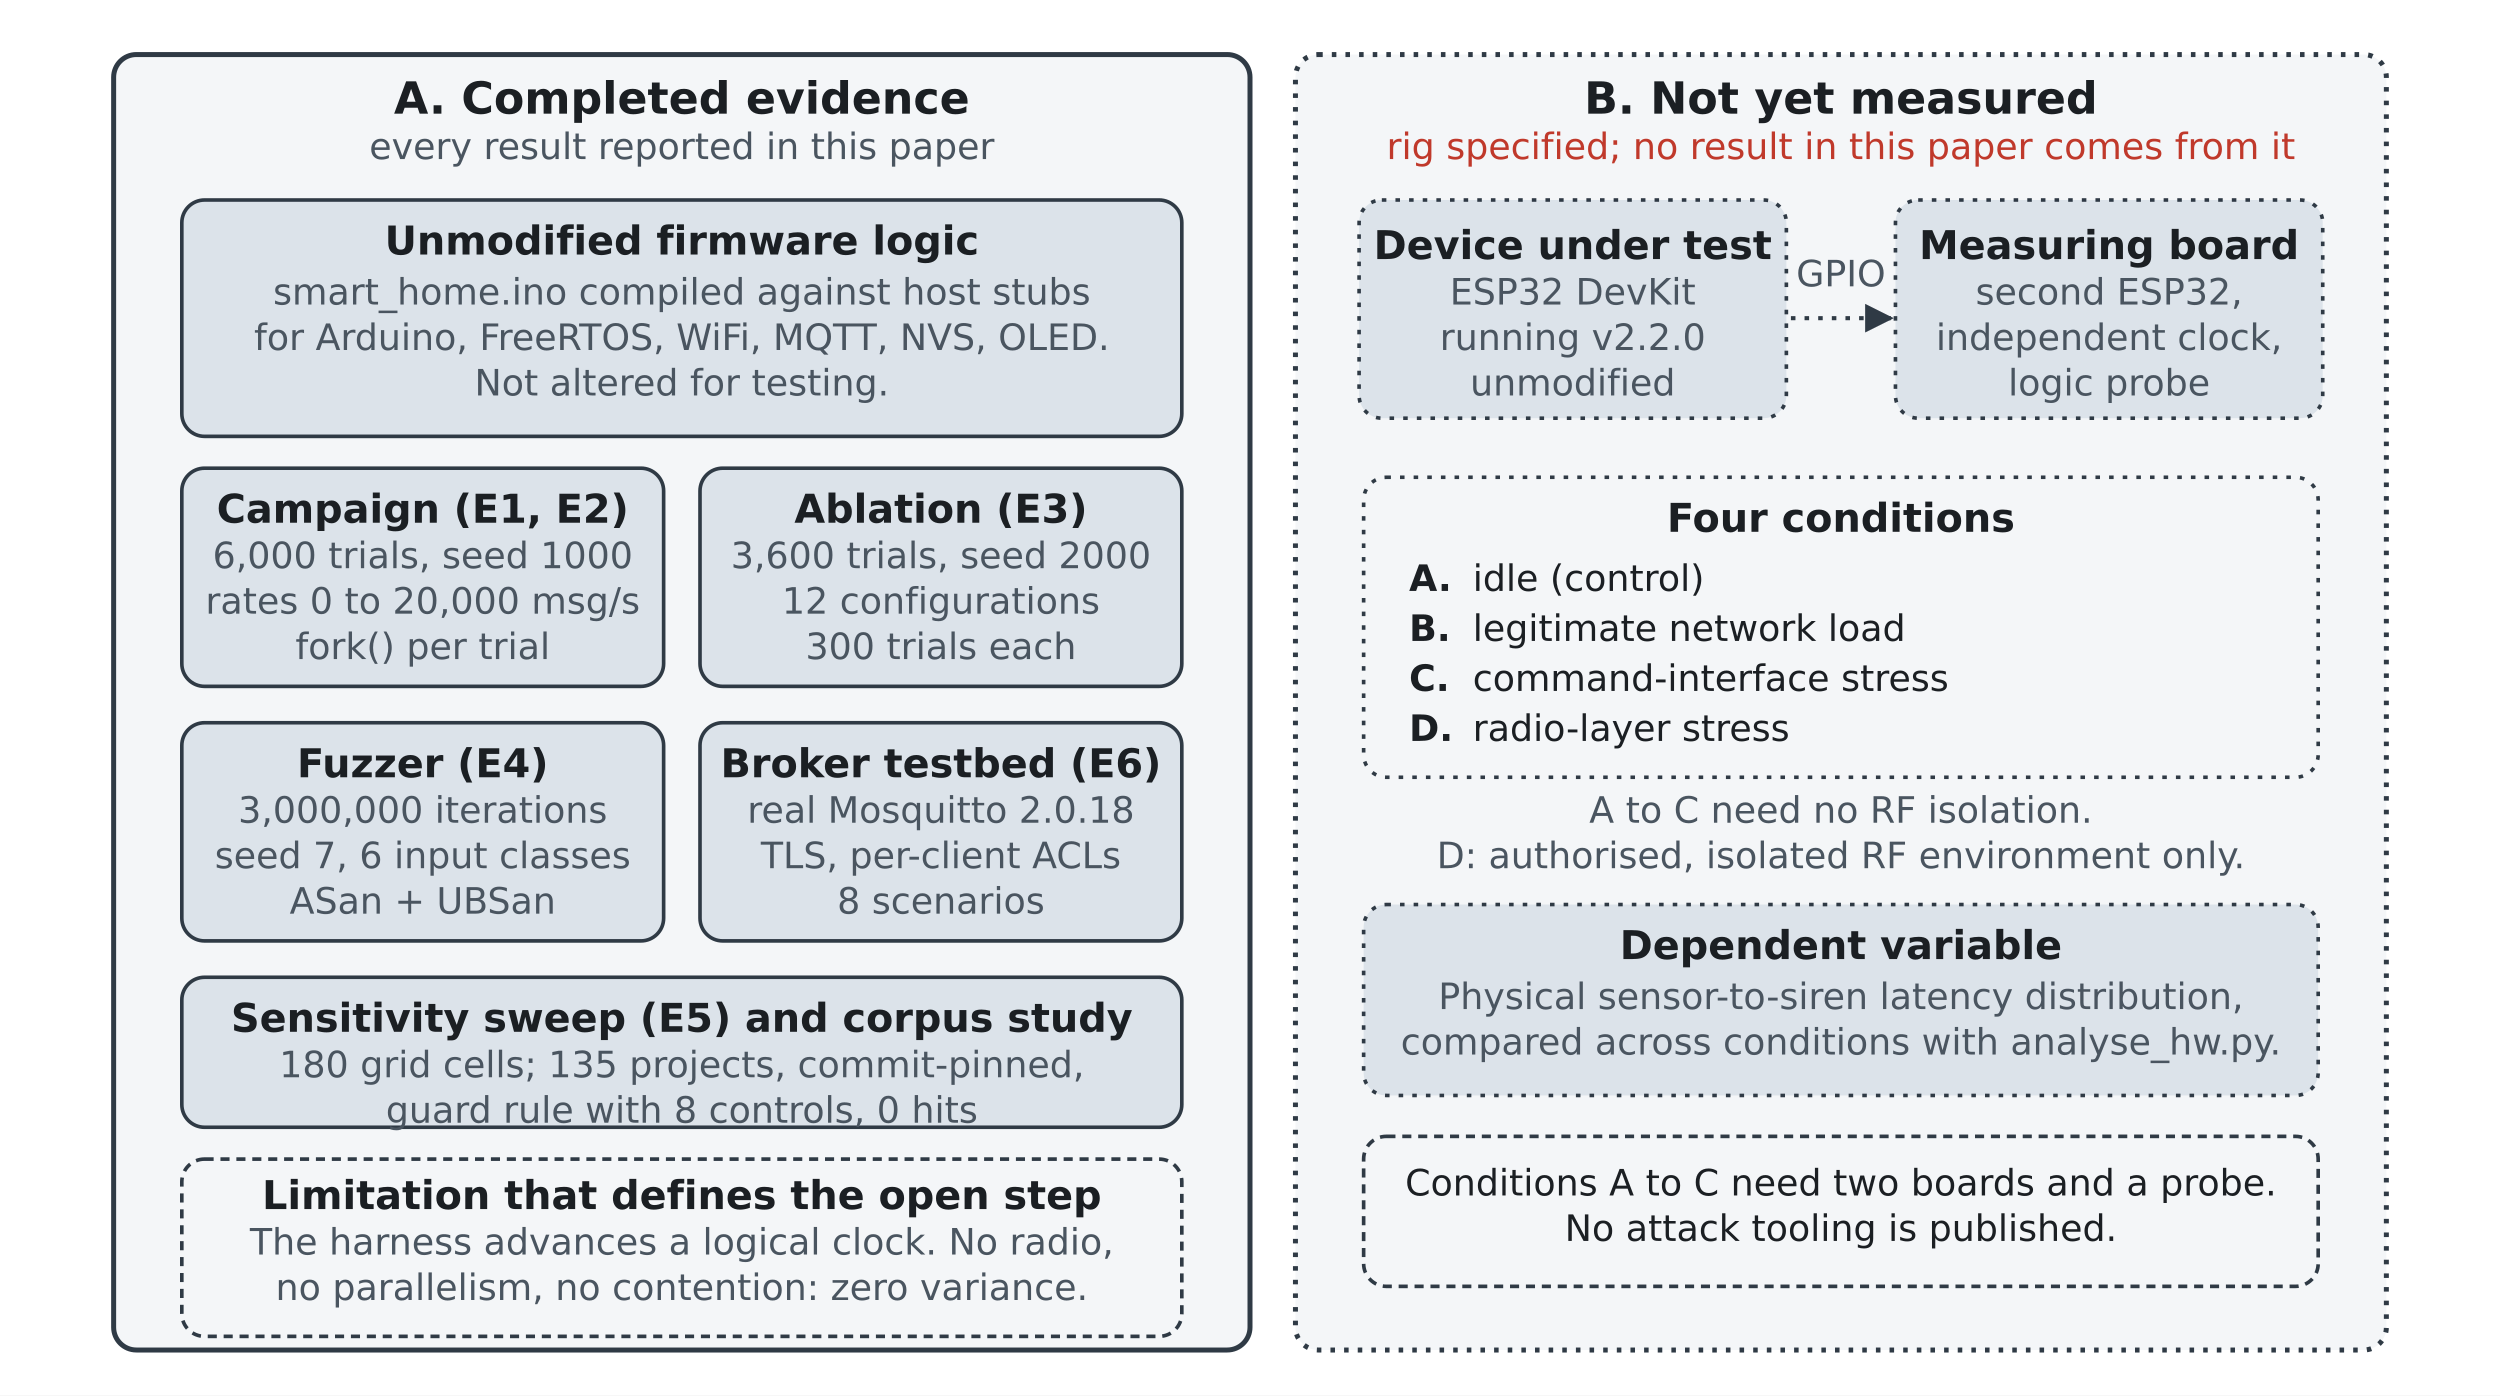
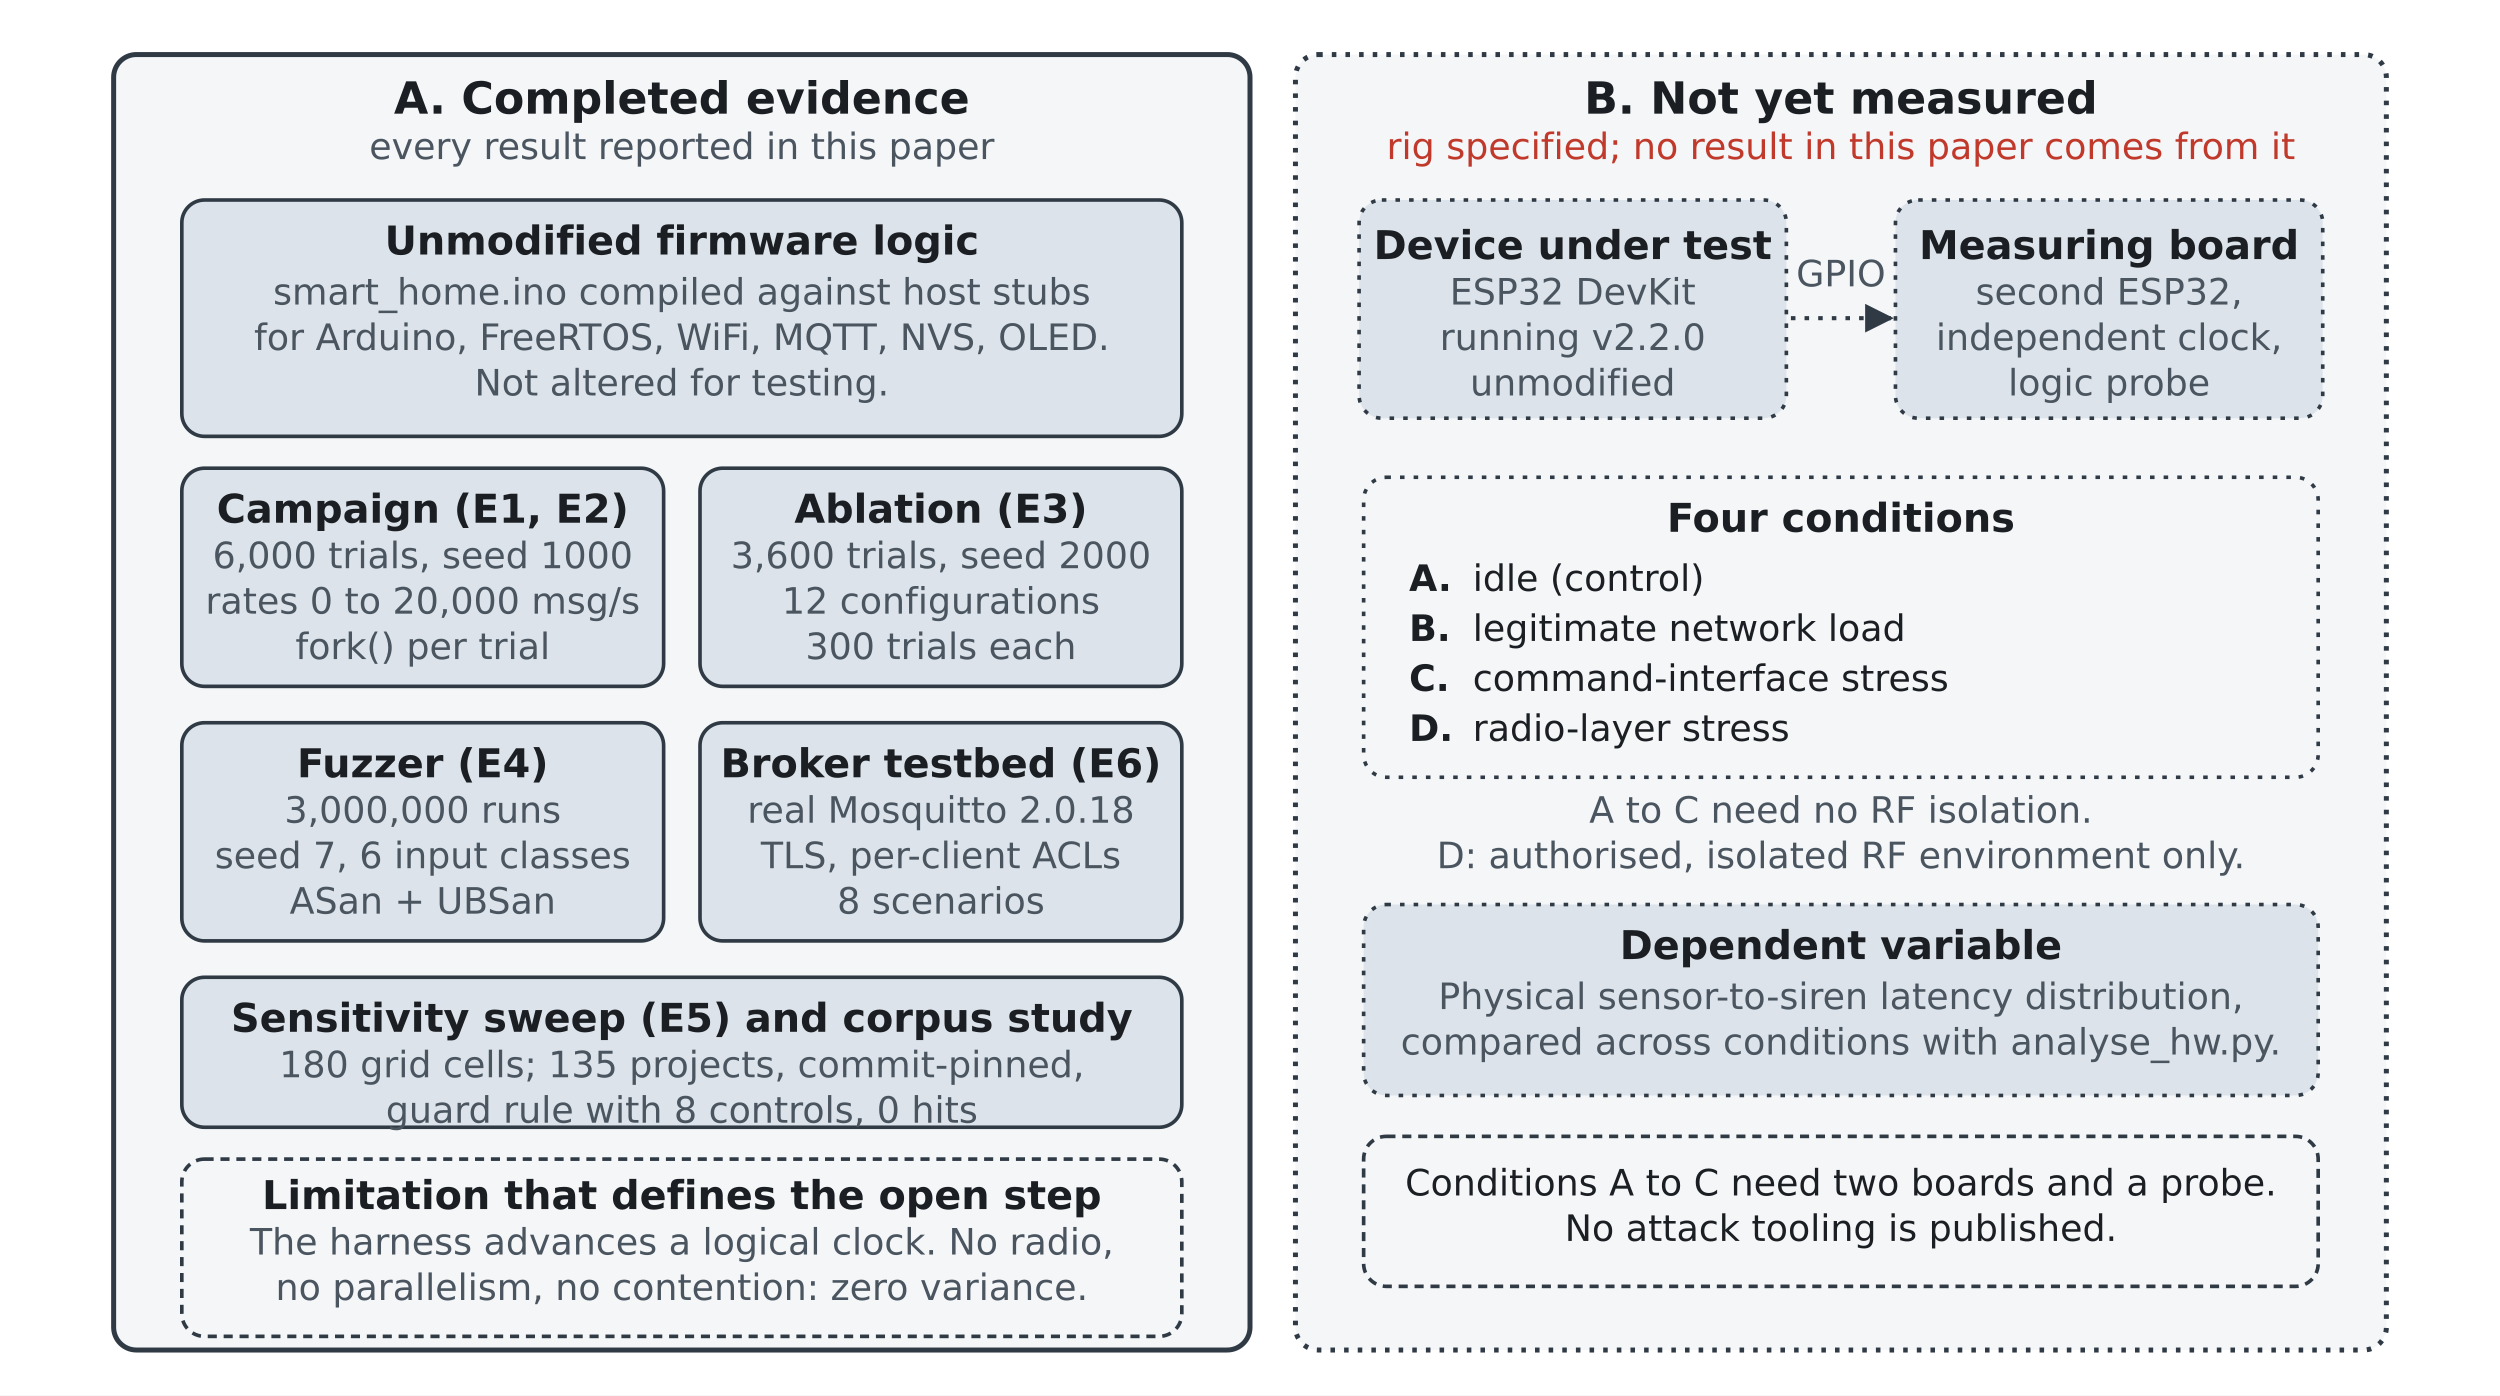
<svg xmlns="http://www.w3.org/2000/svg" width="1100" height="614" viewBox="0 0 1100 614" font-family="DejaVu Sans, Arial, Helvetica, sans-serif">
  <rect width="100%" height="100%" fill="#FFFFFF" />
  <defs>
    <marker id="arr" viewBox="0 0 10 10" refX="9" refY="5" markerWidth="7" markerHeight="7" orient="auto">
      <path d="M0 0 L10 5 L0 10 z" fill="#2F3A45" />
    </marker>
  </defs>
  <g transform="translate(0,-46)">
    <rect x="50" y="70" width="500" height="570" rx="10" fill="#F4F6F8" stroke="#2F3A45" stroke-width="2.2" />
    <text x="300" y="96" font-size="19.5" font-family="DejaVu Sans, Arial, Helvetica, sans-serif" text-anchor="middle" fill="#1B1F23" font-weight="bold">A.  Completed evidence</text>
    <text x="300" y="116" font-size="16" font-family="DejaVu Sans, Arial, Helvetica, sans-serif" text-anchor="middle" fill="#4A5560">every result reported in this paper</text>
    <rect x="80" y="134" width="440" height="104" rx="10" fill="#DCE3EA" stroke="#2F3A45" stroke-width="1.6" />
    <text x="300" y="158" font-size="17.5" font-family="DejaVu Sans, Arial, Helvetica, sans-serif" text-anchor="middle" fill="#1B1F23" font-weight="bold">Unmodified firmware logic</text>
    <text x="300" y="180" font-size="16" font-family="DejaVu Sans, Arial, Helvetica, sans-serif" text-anchor="middle" fill="#4A5560">smart_home.ino compiled against host stubs</text>
    <text x="300" y="200" font-size="16" font-family="DejaVu Sans, Arial, Helvetica, sans-serif" text-anchor="middle" fill="#4A5560">for Arduino, FreeRTOS, WiFi, MQTT, NVS, OLED.</text>
    <text x="300" y="220" font-size="16" font-family="DejaVu Sans, Arial, Helvetica, sans-serif" text-anchor="middle" fill="#4A5560">Not altered for testing.</text>
    <rect x="80" y="252" width="212" height="96" rx="10" fill="#DCE3EA" stroke="#2F3A45" stroke-width="1.6" />
    <text x="186" y="276" font-size="17.5" font-family="DejaVu Sans, Arial, Helvetica, sans-serif" text-anchor="middle" fill="#1B1F23" font-weight="bold">Campaign (E1, E2)</text>
    <text x="186" y="296" font-size="16" font-family="DejaVu Sans, Arial, Helvetica, sans-serif" text-anchor="middle" fill="#4A5560">6,000 trials, seed 1000</text>
    <text x="186" y="316" font-size="16" font-family="DejaVu Sans, Arial, Helvetica, sans-serif" text-anchor="middle" fill="#4A5560">rates 0 to 20,000 msg/s</text>
    <text x="186" y="336" font-size="16" font-family="DejaVu Sans, Arial, Helvetica, sans-serif" text-anchor="middle" fill="#4A5560">fork() per trial</text>
    <rect x="308" y="252" width="212" height="96" rx="10" fill="#DCE3EA" stroke="#2F3A45" stroke-width="1.6" />
    <text x="414" y="276" font-size="17.5" font-family="DejaVu Sans, Arial, Helvetica, sans-serif" text-anchor="middle" fill="#1B1F23" font-weight="bold">Ablation (E3)</text>
    <text x="414" y="296" font-size="16" font-family="DejaVu Sans, Arial, Helvetica, sans-serif" text-anchor="middle" fill="#4A5560">3,600 trials, seed 2000</text>
    <text x="414" y="316" font-size="16" font-family="DejaVu Sans, Arial, Helvetica, sans-serif" text-anchor="middle" fill="#4A5560">12 configurations</text>
    <text x="414" y="336" font-size="16" font-family="DejaVu Sans, Arial, Helvetica, sans-serif" text-anchor="middle" fill="#4A5560">300 trials each</text>
    <rect x="80" y="364" width="212" height="96" rx="10" fill="#DCE3EA" stroke="#2F3A45" stroke-width="1.6" />
    <text x="186" y="388" font-size="17.5" font-family="DejaVu Sans, Arial, Helvetica, sans-serif" text-anchor="middle" fill="#1B1F23" font-weight="bold">Fuzzer (E4)</text>
-     <text x="186" y="408" font-size="16" font-family="DejaVu Sans, Arial, Helvetica, sans-serif" text-anchor="middle" fill="#4A5560">3,000,000 iterations</text>
+     <text x="186" y="408" font-size="16" font-family="DejaVu Sans, Arial, Helvetica, sans-serif" text-anchor="middle" fill="#4A5560">3,000,000 runs</text>
    <text x="186" y="428" font-size="16" font-family="DejaVu Sans, Arial, Helvetica, sans-serif" text-anchor="middle" fill="#4A5560">seed 7, 6 input classes</text>
    <text x="186" y="448" font-size="16" font-family="DejaVu Sans, Arial, Helvetica, sans-serif" text-anchor="middle" fill="#4A5560">ASan + UBSan</text>
    <rect x="308" y="364" width="212" height="96" rx="10" fill="#DCE3EA" stroke="#2F3A45" stroke-width="1.6" />
    <text x="414" y="388" font-size="17.5" font-family="DejaVu Sans, Arial, Helvetica, sans-serif" text-anchor="middle" fill="#1B1F23" font-weight="bold">Broker testbed (E6)</text>
    <text x="414" y="408" font-size="16" font-family="DejaVu Sans, Arial, Helvetica, sans-serif" text-anchor="middle" fill="#4A5560">real Mosquitto 2.0.18</text>
    <text x="414" y="428" font-size="16" font-family="DejaVu Sans, Arial, Helvetica, sans-serif" text-anchor="middle" fill="#4A5560">TLS, per-client ACLs</text>
    <text x="414" y="448" font-size="16" font-family="DejaVu Sans, Arial, Helvetica, sans-serif" text-anchor="middle" fill="#4A5560">8 scenarios</text>
    <rect x="80" y="476" width="440" height="66" rx="10" fill="#DCE3EA" stroke="#2F3A45" stroke-width="1.6" />
    <text x="300" y="500" font-size="17.5" font-family="DejaVu Sans, Arial, Helvetica, sans-serif" text-anchor="middle" fill="#1B1F23" font-weight="bold">Sensitivity sweep (E5) and corpus study</text>
    <text x="300" y="520" font-size="16" font-family="DejaVu Sans, Arial, Helvetica, sans-serif" text-anchor="middle" fill="#4A5560">180 grid cells; 135 projects, commit-pinned,</text>
    <text x="300" y="540" font-size="16" font-family="DejaVu Sans, Arial, Helvetica, sans-serif" text-anchor="middle" fill="#4A5560">guard rule with 8 controls, 0 hits</text>
    <rect x="80" y="556" width="440" height="78" rx="10" fill="#F4F6F8" stroke="#2F3A45" stroke-width="1.6" stroke-dasharray="4 3" />
    <text x="300" y="578" font-size="17.5" font-family="DejaVu Sans, Arial, Helvetica, sans-serif" text-anchor="middle" fill="#1B1F23" font-weight="bold">Limitation that defines the open step</text>
    <text x="300" y="598" font-size="16" font-family="DejaVu Sans, Arial, Helvetica, sans-serif" text-anchor="middle" fill="#4A5560">The harness advances a logical clock. No radio,</text>
    <text x="300" y="618" font-size="16" font-family="DejaVu Sans, Arial, Helvetica, sans-serif" text-anchor="middle" fill="#4A5560">no parallelism, no contention: zero variance.</text>
    <rect x="570" y="70" width="480" height="570" rx="10" fill="#F4F6F8" stroke="#2F3A45" stroke-width="2.2" stroke-dasharray="2 4" />
    <text x="810" y="96" font-size="19.5" font-family="DejaVu Sans, Arial, Helvetica, sans-serif" text-anchor="middle" fill="#1B1F23" font-weight="bold">B.  Not yet measured</text>
    <text x="810" y="116" font-size="16" font-family="DejaVu Sans, Arial, Helvetica, sans-serif" text-anchor="middle" fill="#C0392B">rig specified; no result in this paper comes from it</text>
    <rect x="598" y="134" width="188" height="96" rx="10" fill="#DCE3EA" stroke="#2F3A45" stroke-width="1.6" stroke-dasharray="2 4" />
    <text x="692" y="160" font-size="17.5" font-family="DejaVu Sans, Arial, Helvetica, sans-serif" text-anchor="middle" fill="#1B1F23" font-weight="bold">Device under test</text>
    <text x="692" y="180" font-size="16" font-family="DejaVu Sans, Arial, Helvetica, sans-serif" text-anchor="middle" fill="#4A5560">ESP32 DevKit</text>
    <text x="692" y="200" font-size="16" font-family="DejaVu Sans, Arial, Helvetica, sans-serif" text-anchor="middle" fill="#4A5560">running v2.2.0</text>
    <text x="692" y="220" font-size="16" font-family="DejaVu Sans, Arial, Helvetica, sans-serif" text-anchor="middle" fill="#4A5560">unmodified</text>
    <rect x="834" y="134" width="188" height="96" rx="10" fill="#DCE3EA" stroke="#2F3A45" stroke-width="1.6" stroke-dasharray="2 4" />
    <text x="928" y="160" font-size="17.5" font-family="DejaVu Sans, Arial, Helvetica, sans-serif" text-anchor="middle" fill="#1B1F23" font-weight="bold">Measuring board</text>
    <text x="928" y="180" font-size="16" font-family="DejaVu Sans, Arial, Helvetica, sans-serif" text-anchor="middle" fill="#4A5560">second ESP32,</text>
    <text x="928" y="200" font-size="16" font-family="DejaVu Sans, Arial, Helvetica, sans-serif" text-anchor="middle" fill="#4A5560">independent clock,</text>
    <text x="928" y="220" font-size="16" font-family="DejaVu Sans, Arial, Helvetica, sans-serif" text-anchor="middle" fill="#4A5560">logic probe</text>
    <path d="M788 186 L832 186" fill="none" stroke="#2F3A45" stroke-width="1.8" stroke-dasharray="2 4" marker-end="url(#arr)" />
    <text x="810" y="172" font-size="16" font-family="DejaVu Sans, Arial, Helvetica, sans-serif" text-anchor="middle" fill="#4A5560">GPIO</text>
    <rect x="600" y="256" width="420" height="132" rx="10" fill="#F4F6F8" stroke="#2F3A45" stroke-width="1.6" stroke-dasharray="2 4" />
    <text x="810" y="280" font-size="17.5" font-family="DejaVu Sans, Arial, Helvetica, sans-serif" text-anchor="middle" fill="#1B1F23" font-weight="bold">Four conditions</text>
    <text x="620" y="306" font-size="16" font-family="DejaVu Sans, Arial, Helvetica, sans-serif" text-anchor="start" fill="#1B1F23" font-weight="bold">A.</text>
    <text x="648" y="306" font-size="16" font-family="DejaVu Sans, Arial, Helvetica, sans-serif" text-anchor="start" fill="#1B1F23">idle (control)</text>
    <text x="620" y="328" font-size="16" font-family="DejaVu Sans, Arial, Helvetica, sans-serif" text-anchor="start" fill="#1B1F23" font-weight="bold">B.</text>
    <text x="648" y="328" font-size="16" font-family="DejaVu Sans, Arial, Helvetica, sans-serif" text-anchor="start" fill="#1B1F23">legitimate network load</text>
    <text x="620" y="350" font-size="16" font-family="DejaVu Sans, Arial, Helvetica, sans-serif" text-anchor="start" fill="#1B1F23" font-weight="bold">C.</text>
    <text x="648" y="350" font-size="16" font-family="DejaVu Sans, Arial, Helvetica, sans-serif" text-anchor="start" fill="#1B1F23">command-interface stress</text>
    <text x="620" y="372" font-size="16" font-family="DejaVu Sans, Arial, Helvetica, sans-serif" text-anchor="start" fill="#1B1F23" font-weight="bold">D.</text>
    <text x="648" y="372" font-size="16" font-family="DejaVu Sans, Arial, Helvetica, sans-serif" text-anchor="start" fill="#1B1F23">radio-layer stress</text>
    <text x="810" y="408" font-size="16" font-family="DejaVu Sans, Arial, Helvetica, sans-serif" text-anchor="middle" fill="#4A5560">A to C need no RF isolation.</text>
    <text x="810" y="428" font-size="16" font-family="DejaVu Sans, Arial, Helvetica, sans-serif" text-anchor="middle" fill="#4A5560">D: authorised, isolated RF environment only.</text>
    <rect x="600" y="444" width="420" height="84" rx="10" fill="#DCE3EA" stroke="#2F3A45" stroke-width="1.6" stroke-dasharray="2 4" />
    <text x="810" y="468" font-size="17.5" font-family="DejaVu Sans, Arial, Helvetica, sans-serif" text-anchor="middle" fill="#1B1F23" font-weight="bold">Dependent variable</text>
    <text x="810" y="490" font-size="16" font-family="DejaVu Sans, Arial, Helvetica, sans-serif" text-anchor="middle" fill="#4A5560">Physical sensor-to-siren latency distribution,</text>
    <text x="810" y="510" font-size="16" font-family="DejaVu Sans, Arial, Helvetica, sans-serif" text-anchor="middle" fill="#4A5560">compared across conditions with analyse_hw.py.</text>
    <rect x="600" y="546" width="420" height="66" rx="10" fill="#F4F6F8" stroke="#2F3A45" stroke-width="1.6" stroke-dasharray="4 3" />
    <text x="810" y="572" font-size="16" font-family="DejaVu Sans, Arial, Helvetica, sans-serif" text-anchor="middle" fill="#1B1F23">Conditions A to C need two boards and a probe.</text>
    <text x="810" y="592" font-size="16" font-family="DejaVu Sans, Arial, Helvetica, sans-serif" text-anchor="middle" fill="#1B1F23">No attack tooling is published.</text>
  </g>
</svg>
